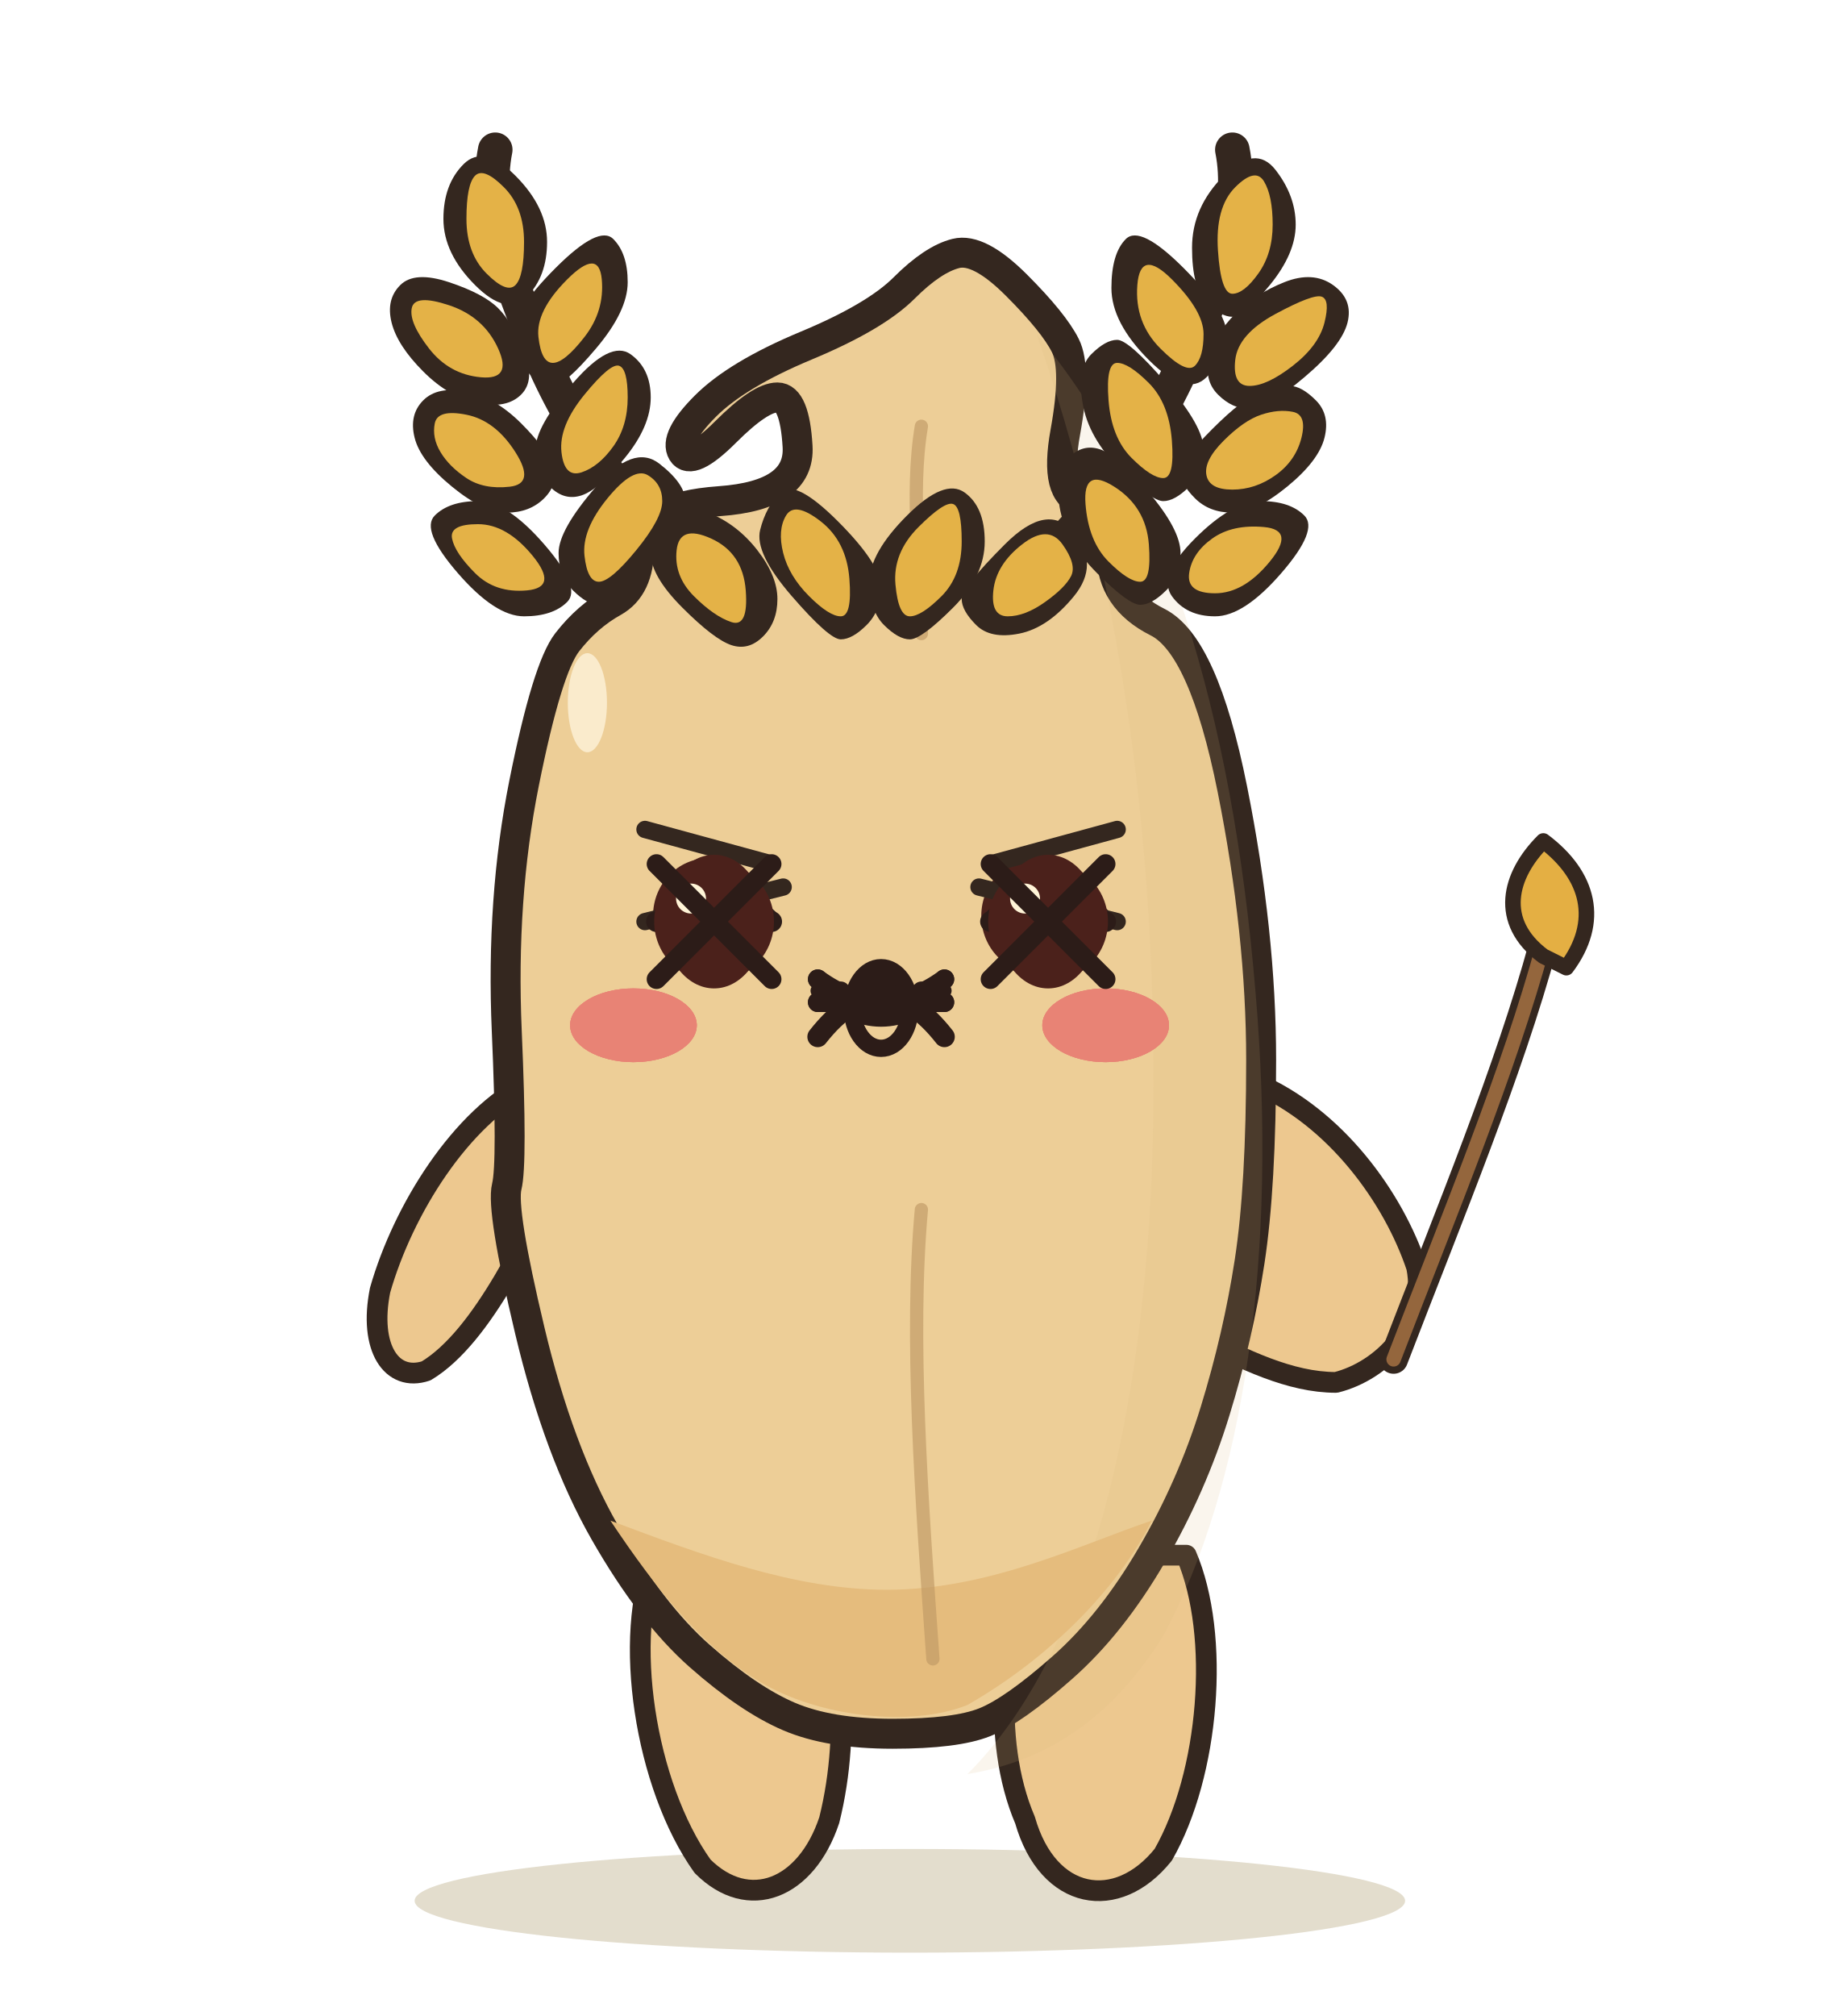
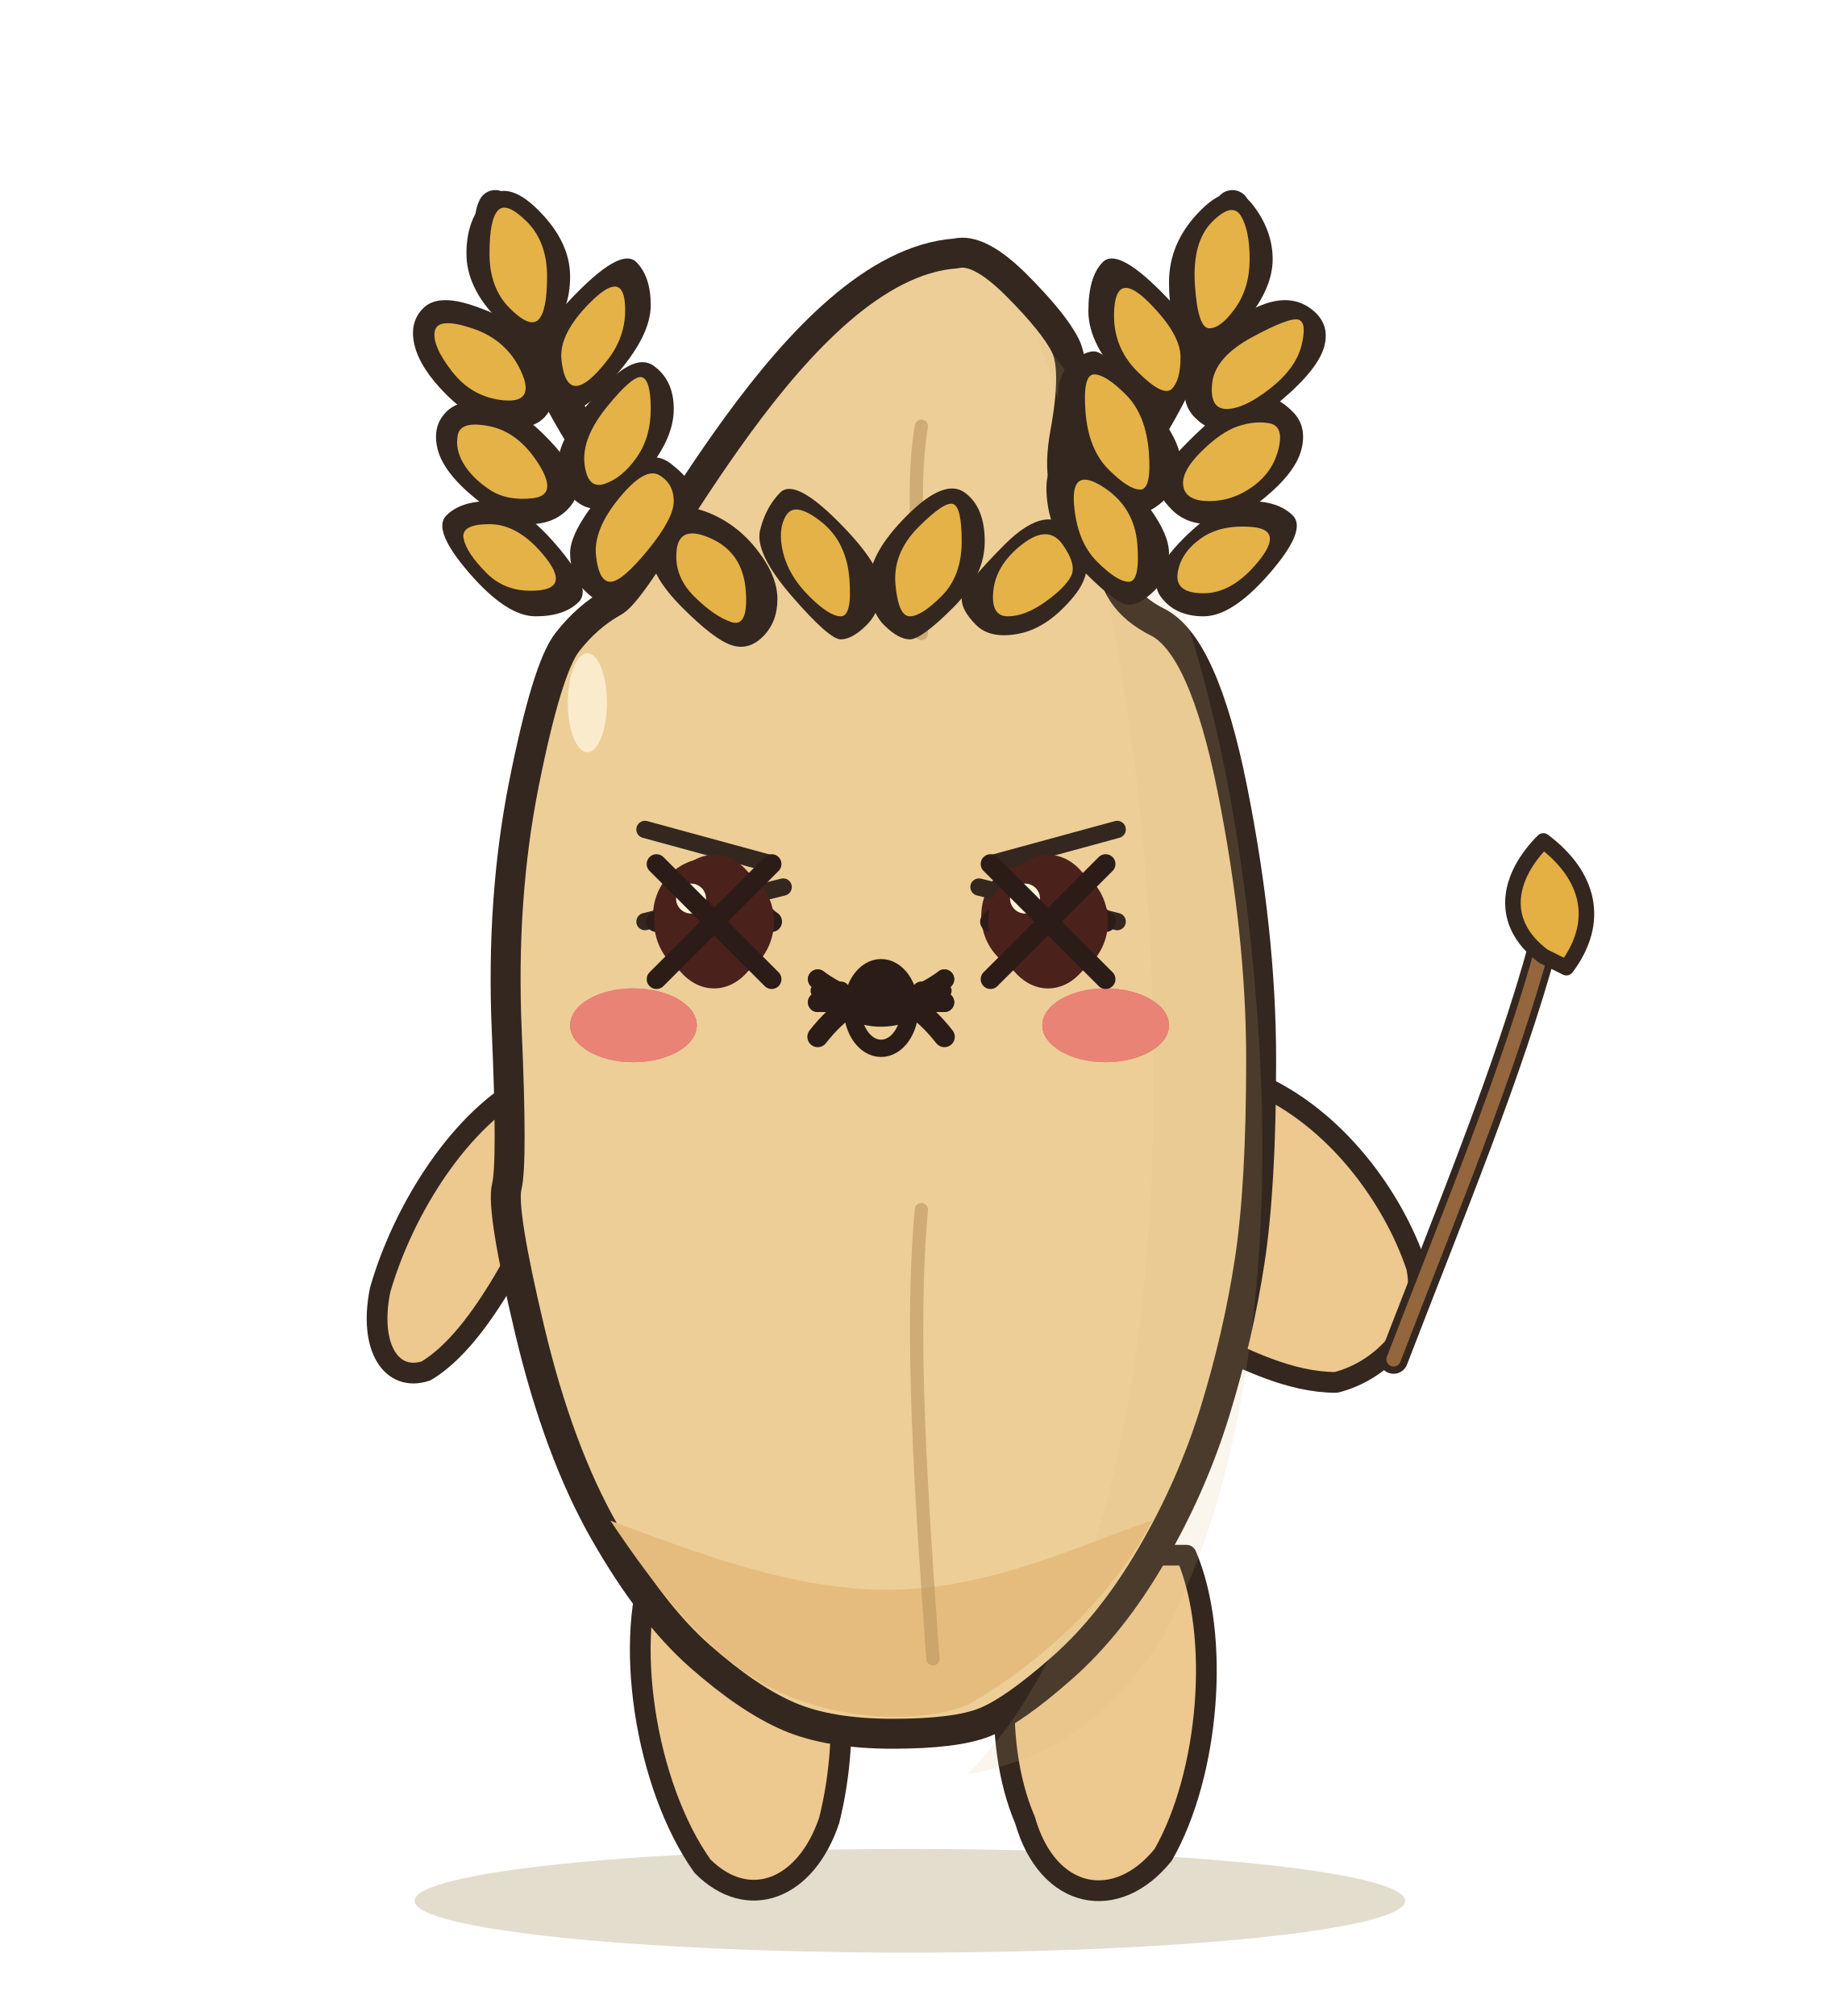
<svg xmlns="http://www.w3.org/2000/svg" width="320" height="350" viewBox="0 0 320 350">
  <g id="body">
    <g id="wheat-original-pixel-trace" transform="translate(160 -92) scale(2) translate(-380 0)">
      <ellipse id="wheat-ground-shadow" cx="379" cy="211" rx="43" ry="4.5" fill="#bcae88" opacity=".42" />
      <path id="wheat-foot-left" d="M357 181 C354 188 356 201 361 208 C365 212 370 210 372 204 C374 196 373 187 370 181 Z" fill="#edc88f" stroke="#34271f" stroke-width="1.8" stroke-linejoin="round" />
      <path id="wheat-foot-right" d="M390 181 C387 187 386 197 389 204 C391 211 397 212 401 207 C405 200 406 188 403 181 Z" fill="#edc88f" stroke="#34271f" stroke-width="1.8" stroke-linejoin="round" />
      <path id="wheat-arm-left" d="M346 140 C340 143 335 151 333 158 C332 163 334 166 337 165 C342 162 346 153 349 147 Z" fill="#edc88f" stroke="#34271f" stroke-width="1.8" stroke-linejoin="round" />
      <path id="wheat-arm-right" d="M409 140 C416 143 421 150 423 156 C424 161 420 165 416 166 C412 166 408 164 404 162 C401 160 401 157 403 153 C405 148 407 144 409 140 Z" fill="#edc88f" stroke="#34271f" stroke-width="1.8" stroke-linejoin="round" />
-       <path id="wheat-grain-outline" d="M 383.00 68.00 Q 385.00 67.50 388.25 70.75 Q 391.50 74.00 392.50 76.00 Q 393.50 78.00 392.50 83.50 Q 391.50 89.00 394.00 89.50 Q 396.50 90.00 396.50 94.00 Q 396.50 98.00 400.50 100.00 Q 404.50 102.00 407.00 114.50 Q 409.50 127.00 409.50 138.00 Q 409.50 149.00 408.50 155.50 Q 407.50 162.00 405.50 168.50 Q 403.50 175.00 400.00 181.00 Q 396.50 187.00 392.25 190.75 Q 388.00 194.50 385.50 195.50 Q 383.00 196.50 377.50 196.50 Q 372.00 196.50 368.50 195.00 Q 365.00 193.50 360.75 189.75 Q 356.50 186.00 352.50 179.00 Q 348.50 172.00 346.00 161.50 Q 343.50 151.00 344.00 149.00 Q 344.50 147.00 344.00 135.50 Q 343.50 124.00 345.50 114.00 Q 347.50 104.00 349.25 101.75 Q 351.00 99.50 353.25 98.25 Q 355.50 97.00 355.50 93.50 Q 355.50 90.00 362.50 89.50 Q 369.50 89.00 369.25 84.75 Q 369.00 80.50 367.50 80.50 Q 366.00 80.50 363.00 83.50 Q 360.00 86.50 359.25 85.25 Q 358.50 84.00 361.25 81.25 Q 364.00 78.50 370.00 76.00 Q 376.00 73.50 378.50 71.00 Q 381.00 68.50 383.00 68.00 Z" fill="#edce97" stroke="#34271f" stroke-width="2.6" stroke-linejoin="round" />
+       <path id="wheat-grain-outline" d="M 383.00 68.00 Q 385.00 67.50 388.25 70.75 Q 391.50 74.00 392.50 76.00 Q 393.50 78.00 392.50 83.50 Q 391.50 89.00 394.00 89.50 Q 396.50 90.00 396.50 94.00 Q 396.50 98.00 400.50 100.00 Q 404.50 102.00 407.00 114.50 Q 409.50 127.00 409.50 138.00 Q 409.50 149.00 408.50 155.50 Q 407.50 162.00 405.50 168.50 Q 403.50 175.00 400.00 181.00 Q 396.50 187.00 392.25 190.75 Q 388.00 194.50 385.50 195.50 Q 383.00 196.50 377.50 196.50 Q 372.00 196.50 368.50 195.00 Q 365.00 193.50 360.75 189.75 Q 356.50 186.00 352.50 179.00 Q 348.50 172.00 346.00 161.50 Q 343.50 151.00 344.00 149.00 Q 344.50 147.00 344.00 135.50 Q 343.50 124.00 345.50 114.00 Q 347.50 104.00 349.25 101.75 Q 351.00 99.50 353.25 98.25 C 356.50 96.50 369.00 69.00 383.00 68.00 Z" fill="#edce97" stroke="#34271f" stroke-width="2.6" stroke-linejoin="round" />
      <path id="wheat-grain-right-shade" d="M390 75 C401 88 407 108 409 132 C411 155 408 175 401 188 C396 196 390 199 384 200 C394 190 399 171 400 148 C401 120 397 95 390 75 Z" fill="#d8b77f" opacity=".14" />
      <path id="wheat-grain-bottom-shade" d="M353 178 C361 181 369 184 377 184 C386 184 394 180 400 178 C397 184 391 190 384 194 C379 196 371 195 366 192 C361 189 357 184 353 178 Z" fill="#e5bc7d" />
      <path id="wheat-grain-central-crease" d="M380 83 C379 89 380 96 380 101 M380 151 C379 162 380 176 381 190" fill="none" stroke="#bd9662" stroke-width="1.15" stroke-linecap="round" opacity=".62" />
      <ellipse id="wheat-grain-highlight" cx="351" cy="107" rx="1.7" ry="4.3" fill="#fff6e1" opacity=".72" />
      <g id="face-neutral">
        <ellipse id="wheat-neutral-blush-left" cx="355" cy="135" rx="5.5" ry="3.2" fill="#e88375" />
        <ellipse id="wheat-neutral-blush-right" cx="396" cy="135" rx="5.5" ry="3.2" fill="#e88375" />
        <ellipse id="wheat-neutral-eye-left" cx="361.5" cy="125.5" rx="4.8" ry="5" fill="#4b211b" />
        <ellipse id="wheat-neutral-eye-right" cx="390" cy="125.5" rx="4.8" ry="5" fill="#4b211b" />
        <path id="wheat-neutral-mouth" d="M371 132 Q376.5 137 382 132" fill="none" stroke="#2c1c18" stroke-width="1.25" stroke-linecap="round" />
      </g>
      <g id="face-happy">
        <path id="wheat-happy-eye-left" d="M357 126 Q362 121 367 126" fill="none" stroke="#2c1c18" stroke-width="1.7" stroke-linecap="round" />
        <path id="wheat-happy-eye-right" d="M386 126 Q391 121 396 126" fill="none" stroke="#2c1c18" stroke-width="1.7" stroke-linecap="round" />
        <path id="wheat-happy-mouth" d="M371 131 Q376.5 135 382 131" fill="none" stroke="#2c1c18" stroke-width="1.7" stroke-linecap="round" />
        <ellipse id="wheat-happy-blush-left" cx="355" cy="135" rx="5.5" ry="3.2" fill="#e88375" />
        <ellipse id="wheat-happy-blush-right" cx="396" cy="135" rx="5.5" ry="3.2" fill="#e88375" />
      </g>
      <g id="face-focused">
        <ellipse id="wheat-focused-eye-left" cx="362" cy="126" rx="4.2" ry="5.1" fill="#4b211b" />
        <ellipse id="wheat-focused-eye-right" cx="391" cy="126" rx="4.2" ry="5.1" fill="#4b211b" />
        <path id="wheat-focused-brows" d="M356 118 L367 121 M386 121 L397 118" fill="none" stroke="#34271f" stroke-width="1.5" stroke-linecap="round" />
        <path id="wheat-focused-mouth" d="M371 133 L382 133" fill="none" stroke="#2c1c18" stroke-width="1.7" stroke-linecap="round" />
      </g>
      <g id="face-attack">
        <ellipse id="wheat-attack-eye-left" cx="362" cy="126" rx="4.4" ry="5.8" fill="#4b211b" />
        <ellipse id="wheat-attack-eye-right" cx="391" cy="126" rx="4.4" ry="5.8" fill="#4b211b" />
        <path id="wheat-attack-brows" d="M356 126 L368 123 M385 123 L397 126" fill="none" stroke="#34271f" stroke-width="1.5" stroke-linecap="round" />
        <path id="wheat-attack-mouth" d="M371 131 L374 134 L376.5 131 L379 134 L382 131" fill="none" stroke="#2c1c18" stroke-width="1.7" stroke-linejoin="round" stroke-linecap="round" />
      </g>
      <g id="face-surprised">
        <ellipse id="wheat-surprised-eye-left" cx="362" cy="126" rx="4.2" ry="5.1" fill="#4b211b" />
        <ellipse id="wheat-surprised-eye-right" cx="391" cy="126" rx="4.2" ry="5.1" fill="#4b211b" />
        <ellipse id="wheat-surprised-mouth" cx="376.5" cy="133.5" rx="2.5" ry="3.5" fill="none" stroke="#2c1c18" stroke-width="1.5" />
      </g>
      <g id="face-hurt">
        <path id="wheat-hurt-eye-left" d="M357 126 L367 126 M386 126 L396 126" fill="none" stroke="#2c1c18" stroke-width="1.8" stroke-linecap="round" />
        <path id="wheat-hurt-mouth" d="M371 136 Q376.5 129 382 136" fill="none" stroke="#2c1c18" stroke-width="1.8" stroke-linecap="round" />
        <ellipse id="wheat-hurt-blush-left" cx="355" cy="135" rx="5.5" ry="3.2" fill="#e88375" />
        <ellipse id="wheat-hurt-blush-right" cx="396" cy="135" rx="5.5" ry="3.2" fill="#e88375" />
      </g>
      <g id="face-hungry">
        <circle id="wheat-hungry-eye-left" cx="362" cy="126" r="5.2" fill="#4b211b" />
        <circle id="wheat-hungry-eye-right" cx="391" cy="126" r="5.2" fill="#4b211b" />
        <circle id="wheat-hungry-glint-left" cx="360" cy="124" r="1.3" fill="#fff5d8" />
        <circle id="wheat-hungry-glint-right" cx="389" cy="124" r="1.3" fill="#fff5d8" />
        <path id="wheat-hungry-mouth" d="M373 132 Q376.5 136 380 132" fill="none" stroke="#2c1c18" stroke-width="1.6" stroke-linecap="round" />
      </g>
      <g id="face-dead">
        <path id="wheat-dead-eyes" d="M357 121 L367 131 M367 121 L357 131 M386 121 L396 131 M396 121 L386 131" fill="none" stroke="#2c1c18" stroke-width="1.7" stroke-linecap="round" />
        <path id="wheat-dead-mouth" d="M371 133 L382 133" fill="none" stroke="#2c1c18" stroke-width="1.7" stroke-linecap="round" />
      </g>
    </g>
  </g>
  <g id="laurel-crown">
    <g id="wheat-ear-pixel-trace" transform="translate(160 -92) scale(2) translate(-380 0)">
-       <path id="wheat-crown-stem-left" d="M362 97 C355 91 350 84 347 77 C344 70 342 64 343 59" fill="none" stroke="#34271f" stroke-width="3.0" stroke-linecap="round" />
-       <path id="wheat-crown-stem-right" d="M388 97 C395 91 400 84 403 77 C406 70 408 64 407 59" fill="none" stroke="#34271f" stroke-width="3.0" stroke-linecap="round" />
-       <path id="wheat-ear-outline-left-top" d="M 340.25 60.25 Q 342.00 58.50 344.75 61.25 Q 347.50 64.00 347.50 67.00 Q 347.50 70.00 345.75 71.75 Q 344.00 73.50 341.25 70.75 Q 338.50 68.00 338.50 65.00 Q 338.50 62.00 340.25 60.25 Z" fill="#34271f" />
-       <path id="wheat-ear-outline-left-upper" d="M 348.25 69.25 Q 352.00 65.50 353.25 66.75 Q 354.50 68.00 354.50 70.50 Q 354.50 73.00 351.75 76.25 Q 349.00 79.50 348.00 79.50 Q 347.00 79.50 345.75 78.25 Q 344.50 77.00 344.50 75.00 Q 344.50 73.00 348.25 69.25 Z" fill="#34271f" />
-       <path id="wheat-ear-outline-left-mid" d="M 334.75 70.75 Q 336.00 69.50 339.00 70.50 Q 342.00 71.50 343.25 72.75 Q 344.50 74.00 345.50 76.50 Q 346.50 79.00 345.25 80.25 Q 344.00 81.50 341.50 81.00 Q 339.00 80.50 336.75 78.25 Q 334.50 76.00 334.00 74.00 Q 333.50 72.00 334.75 70.75 Z" fill="#34271f" />
-       <path id="wheat-ear-outline-left-lower" d="M 349.75 79.25 Q 353.00 75.50 354.75 76.75 Q 356.50 78.00 356.50 80.50 Q 356.50 83.00 354.25 85.75 Q 352.00 88.50 350.50 89.00 Q 349.00 89.50 347.75 88.25 Q 346.50 87.00 346.50 85.00 Q 346.50 83.00 349.75 79.25 Z" fill="#34271f" />
-       <path id="wheat-ear-outline-left-inner" d="M 336.75 80.75 Q 338.00 79.50 340.50 80.00 Q 343.00 80.50 345.25 82.75 Q 347.50 85.00 348.00 86.50 Q 348.50 88.00 347.25 89.25 Q 346.00 90.50 344.00 90.50 Q 342.00 90.50 339.25 88.25 Q 336.50 86.00 336.00 84.00 Q 335.50 82.00 336.75 80.75 Z" fill="#34271f" />
-       <path id="wheat-ear-outline-left-06" d="M 351.75 88.25 Q 355.00 84.50 357.25 86.25 Q 359.50 88.00 359.50 89.50 Q 359.50 91.00 356.25 94.75 Q 353.00 98.50 352.00 98.50 Q 351.00 98.50 349.75 97.25 Q 348.50 96.00 348.50 94.00 Q 348.50 92.00 351.75 88.25 Z" fill="#34271f" />
-       <path id="wheat-ear-outline-left-07" d="M 337.75 90.75 Q 339.00 89.50 341.50 89.50 Q 344.00 89.50 347.25 93.25 Q 350.50 97.00 349.25 98.25 Q 348.00 99.50 345.50 99.50 Q 343.00 99.50 339.75 95.75 Q 336.50 92.00 337.75 90.75 Z" fill="#34271f" />
-       <path id="wheat-ear-outline-right-top" d="M 406.25 61.25 Q 409.00 58.50 410.75 60.75 Q 412.50 63.00 412.50 65.50 Q 412.50 68.00 410.25 70.75 Q 408.00 73.50 407.00 73.50 Q 406.00 73.50 404.75 72.25 Q 403.50 71.00 403.50 67.50 Q 403.50 64.00 406.25 61.25 Z" fill="#34271f" />
-       <path id="wheat-ear-outline-right-upper" d="M 397.75 66.75 Q 399.00 65.50 402.75 69.25 Q 406.50 73.00 406.50 75.00 Q 406.50 77.00 404.75 78.75 Q 403.00 80.50 399.75 77.25 Q 396.50 74.00 396.50 71.00 Q 396.50 68.00 397.75 66.75 Z" fill="#34271f" />
-       <path id="wheat-ear-outline-right-mid" d="M 411.50 70.50 Q 414.00 69.50 415.75 70.75 Q 417.50 72.00 417.00 74.00 Q 416.50 76.00 413.25 78.75 Q 410.00 81.50 408.50 81.50 Q 407.00 81.50 405.75 80.25 Q 404.50 79.00 405.00 77.00 Q 405.50 75.00 407.25 73.25 Q 409.00 71.50 411.50 70.50 Z" fill="#34271f" />
-       <path id="wheat-ear-outline-right-lower" d="M 394.75 76.75 Q 396.00 75.50 397.00 75.50 Q 398.00 75.50 401.25 79.25 Q 404.50 83.00 404.50 85.00 Q 404.50 87.00 403.25 88.25 Q 402.00 89.50 401.00 89.50 Q 400.00 89.50 397.25 86.75 Q 394.50 84.00 394.00 81.00 Q 393.50 78.00 394.75 76.75 Z" fill="#34271f" />
-       <path id="wheat-ear-outline-right-inner" d="M 409.50 80.00 Q 411.00 79.50 412.00 79.50 Q 413.00 79.50 414.25 80.75 Q 415.50 82.00 415.00 84.00 Q 414.50 86.00 411.75 88.25 Q 409.00 90.50 407.00 90.50 Q 405.00 90.50 403.75 89.25 Q 402.50 88.00 402.50 87.00 Q 402.50 86.00 405.25 83.25 Q 408.00 80.50 409.50 80.00 Z" fill="#34271f" />
-       <path id="wheat-ear-outline-right-06" d="M 392.75 85.75 Q 394.00 84.50 395.50 85.00 Q 397.00 85.50 399.75 88.75 Q 402.50 92.00 402.50 94.00 Q 402.50 96.00 401.25 97.25 Q 400.00 98.50 399.00 98.50 Q 398.00 98.50 395.25 95.75 Q 392.50 93.00 392.00 90.00 Q 391.50 87.00 392.75 85.75 Z" fill="#34271f" />
-       <path id="wheat-ear-outline-right-07" d="M 403.75 92.75 Q 407.00 89.50 409.50 89.50 Q 412.00 89.50 413.25 90.75 Q 414.50 92.00 411.25 95.75 Q 408.00 99.50 405.50 99.50 Q 403.00 99.50 401.75 97.75 Q 400.50 96.00 403.75 92.75 Z" fill="#34271f" />
+       <path id="wheat-crown-stem-left" d="M362 97 C355 91 350 84 347 77 C344 70 342 66 343 64" fill="none" stroke="#34271f" stroke-width="3.0" stroke-linecap="round" />
+       <path id="wheat-crown-stem-right" d="M388 97 C395 91 400 84 403 77 C406 70 408 66 407 64" fill="none" stroke="#34271f" stroke-width="3.0" stroke-linecap="round" />
+       <path id="wheat-ear-outline-left-top" transform="translate(2 3)" d="M 340.25 60.25 Q 342.00 58.50 344.75 61.25 Q 347.50 64.00 347.50 67.00 Q 347.50 70.00 345.75 71.75 Q 344.00 73.50 341.25 70.75 Q 338.50 68.00 338.50 65.00 Q 338.50 62.00 340.25 60.25 Z" fill="#34271f" />
+       <path id="wheat-ear-outline-left-upper" transform="translate(2 2)" d="M 348.25 69.25 Q 352.00 65.50 353.25 66.75 Q 354.50 68.00 354.50 70.50 Q 354.50 73.00 351.75 76.25 Q 349.00 79.50 348.00 79.50 Q 347.00 79.50 345.75 78.25 Q 344.50 77.00 344.50 75.00 Q 344.50 73.00 348.25 69.25 Z" fill="#34271f" />
+       <path id="wheat-ear-outline-left-mid" transform="translate(2 2)" d="M 334.75 70.75 Q 336.00 69.50 339.00 70.50 Q 342.00 71.50 343.25 72.75 Q 344.50 74.00 345.50 76.50 Q 346.50 79.00 345.25 80.25 Q 344.00 81.50 341.50 81.00 Q 339.00 80.50 336.75 78.25 Q 334.50 76.00 334.00 74.00 Q 333.50 72.00 334.75 70.75 Z" fill="#34271f" />
+       <path id="wheat-ear-outline-left-lower" transform="translate(2 1)" d="M 349.75 79.25 Q 353.00 75.50 354.75 76.75 Q 356.50 78.00 356.50 80.50 Q 356.50 83.00 354.25 85.75 Q 352.00 88.50 350.50 89.00 Q 349.00 89.50 347.75 88.25 Q 346.50 87.00 346.50 85.00 Q 346.50 83.00 349.75 79.25 Z" fill="#34271f" />
+       <path id="wheat-ear-outline-left-inner" transform="translate(2 1)" d="M 336.75 80.75 Q 338.00 79.50 340.50 80.00 Q 343.00 80.50 345.25 82.75 Q 347.50 85.00 348.00 86.50 Q 348.50 88.00 347.25 89.25 Q 346.00 90.50 344.00 90.50 Q 342.00 90.50 339.25 88.25 Q 336.50 86.00 336.00 84.00 Q 335.50 82.00 336.75 80.75 Z" fill="#34271f" />
+       <path id="wheat-ear-outline-left-06" transform="translate(1 0)" d="M 351.75 88.25 Q 355.00 84.50 357.25 86.25 Q 359.50 88.00 359.50 89.50 Q 359.50 91.00 356.25 94.75 Q 353.00 98.50 352.00 98.50 Q 351.00 98.50 349.75 97.25 Q 348.50 96.00 348.50 94.00 Q 348.50 92.00 351.75 88.25 Z" fill="#34271f" />
+       <path id="wheat-ear-outline-left-07" transform="translate(1 0)" d="M 337.75 90.75 Q 339.00 89.50 341.50 89.50 Q 344.00 89.50 347.25 93.25 Q 350.50 97.00 349.25 98.25 Q 348.00 99.50 345.50 99.50 Q 343.00 99.50 339.75 95.75 Q 336.50 92.00 337.75 90.75 Z" fill="#34271f" />
+       <path id="wheat-ear-outline-right-top" transform="translate(-2 3)" d="M 406.25 61.25 Q 409.00 58.50 410.75 60.75 Q 412.50 63.00 412.50 65.50 Q 412.50 68.00 410.25 70.75 Q 408.00 73.50 407.00 73.50 Q 406.00 73.50 404.75 72.25 Q 403.50 71.00 403.50 67.50 Q 403.50 64.00 406.25 61.25 Z" fill="#34271f" />
+       <path id="wheat-ear-outline-right-upper" transform="translate(-2 2)" d="M 397.75 66.75 Q 399.00 65.50 402.75 69.25 Q 406.50 73.00 406.50 75.00 Q 406.50 77.00 404.75 78.75 Q 403.00 80.50 399.75 77.25 Q 396.50 74.00 396.50 71.00 Q 396.50 68.00 397.75 66.75 Z" fill="#34271f" />
+       <path id="wheat-ear-outline-right-mid" transform="translate(-2 2)" d="M 411.50 70.50 Q 414.00 69.50 415.75 70.75 Q 417.50 72.00 417.00 74.00 Q 416.50 76.00 413.25 78.75 Q 410.00 81.50 408.50 81.50 Q 407.00 81.50 405.75 80.25 Q 404.50 79.00 405.00 77.00 Q 405.50 75.00 407.25 73.25 Q 409.00 71.50 411.50 70.50 Z" fill="#34271f" />
+       <path id="wheat-ear-outline-right-lower" transform="translate(-2 1)" d="M 394.75 76.75 Q 396.00 75.50 397.00 75.50 Q 398.00 75.50 401.25 79.25 Q 404.50 83.00 404.50 85.00 Q 404.50 87.00 403.25 88.25 Q 402.00 89.50 401.00 89.50 Q 400.00 89.50 397.25 86.75 Q 394.50 84.00 394.00 81.00 Q 393.50 78.00 394.75 76.75 Z" fill="#34271f" />
+       <path id="wheat-ear-outline-right-inner" transform="translate(-2 1)" d="M 409.50 80.00 Q 411.00 79.50 412.00 79.50 Q 413.00 79.50 414.25 80.75 Q 415.50 82.00 415.00 84.00 Q 414.50 86.00 411.75 88.25 Q 409.00 90.50 407.00 90.50 Q 405.00 90.50 403.75 89.25 Q 402.50 88.00 402.50 87.00 Q 402.50 86.00 405.25 83.25 Q 408.00 80.50 409.50 80.00 Z" fill="#34271f" />
+       <path id="wheat-ear-outline-right-06" transform="translate(-1 0)" d="M 392.75 85.75 Q 394.00 84.50 395.50 85.00 Q 397.00 85.50 399.75 88.75 Q 402.50 92.00 402.50 94.00 Q 402.50 96.00 401.25 97.25 Q 400.00 98.50 399.00 98.50 Q 398.00 98.50 395.25 95.75 Q 392.50 93.00 392.00 90.00 Q 391.50 87.00 392.75 85.75 Z" fill="#34271f" />
+       <path id="wheat-ear-outline-right-07" transform="translate(-1 0)" d="M 403.75 92.75 Q 407.00 89.50 409.50 89.50 Q 412.00 89.50 413.25 90.75 Q 414.50 92.00 411.25 95.75 Q 408.00 99.50 405.50 99.50 Q 403.00 99.50 401.75 97.75 Q 400.50 96.00 403.75 92.75 Z" fill="#34271f" />
      <path id="wheat-ear-outline-front-left-outer" d="M 357.75 90.75 Q 359.00 89.50 361.50 90.50 Q 364.00 91.50 365.75 93.75 Q 367.50 96.00 367.50 98.00 Q 367.50 100.00 366.25 101.25 Q 365.00 102.50 363.50 102.00 Q 362.00 101.50 359.25 98.75 Q 356.50 96.00 356.50 94.00 Q 356.50 92.00 357.75 90.75 Z" fill="#34271f" />
      <path id="wheat-ear-outline-front-left" d="M 367.75 88.75 Q 369.00 87.50 372.75 91.25 Q 376.50 95.00 376.50 97.00 Q 376.50 99.00 375.25 100.25 Q 374.00 101.50 373.00 101.50 Q 372.00 101.50 368.75 97.75 Q 365.50 94.00 366.00 92.00 Q 366.50 90.00 367.75 88.75 Z" fill="#34271f" />
      <path id="wheat-ear-outline-front-middle" d="M 378.75 90.75 Q 382.00 87.50 383.75 88.75 Q 385.50 90.00 385.50 93.00 Q 385.50 96.00 382.75 98.75 Q 380.00 101.50 379.00 101.50 Q 378.00 101.50 376.75 100.25 Q 375.50 99.00 375.50 96.50 Q 375.50 94.00 378.75 90.75 Z" fill="#34271f" />
      <path id="wheat-ear-outline-front-right" d="M 387.25 93.25 Q 391.00 89.50 393.25 92.25 Q 395.50 95.00 393.25 97.75 Q 391.00 100.50 388.50 101.00 Q 386.00 101.50 384.75 100.25 Q 383.50 99.00 383.50 98.00 Q 383.50 97.00 387.25 93.25 Z" fill="#34271f" />
-       <path id="wheat-ear-left-top" d="M 341.25 61.25 Q 342.00 60.50 343.75 62.25 Q 345.50 64.00 345.50 67.00 Q 345.50 70.00 344.75 70.75 Q 344.00 71.50 342.25 69.75 Q 340.50 68.00 340.50 65.00 Q 340.50 62.00 341.25 61.25 Z" fill="#e4b247" />
-       <path id="wheat-ear-left-upper" d="M 349.25 70.25 Q 352.00 67.50 352.25 70.25 Q 352.50 73.00 350.75 75.25 Q 349.00 77.50 348.00 77.50 Q 347.00 77.50 346.75 75.25 Q 346.50 73.00 349.25 70.25 Z" fill="#e4b247" />
-       <path id="wheat-ear-left-mid" d="M 335.75 72.75 Q 336.00 71.50 339.00 72.50 Q 342.00 73.50 343.25 76.25 Q 344.50 79.00 341.75 78.75 Q 339.00 78.50 337.25 76.25 Q 335.50 74.00 335.75 72.75 Z" fill="#e4b247" />
-       <path id="wheat-ear-left-lower" d="M 350.75 80.25 Q 353.00 77.50 353.75 77.75 Q 354.50 78.00 354.50 80.50 Q 354.50 83.00 353.25 84.75 Q 352.00 86.50 350.50 87.00 Q 349.00 87.50 348.75 85.25 Q 348.50 83.00 350.75 80.25 Z" fill="#e4b247" />
-       <path id="wheat-ear-left-inner" d="M 337.75 82.75 Q 338.00 81.50 340.50 82.00 Q 343.00 82.50 344.75 85.25 Q 346.50 88.00 344.25 88.25 Q 342.00 88.50 340.50 87.50 Q 339.00 86.50 338.25 85.25 Q 337.50 84.00 337.75 82.75 Z" fill="#e4b247" />
-       <path id="wheat-ear-left-06" d="M 352.75 89.25 Q 355.00 86.50 356.25 87.25 Q 357.50 88.00 357.50 89.50 Q 357.50 91.00 355.25 93.75 Q 353.00 96.50 352.00 96.50 Q 351.00 96.50 350.75 94.25 Q 350.50 92.00 352.75 89.25 Z" fill="#e4b247" />
-       <path id="wheat-ear-left-07" d="M 339.25 92.75 Q 339.00 91.50 341.50 91.50 Q 344.00 91.50 346.25 94.25 Q 348.50 97.00 345.75 97.25 Q 343.00 97.50 341.25 95.75 Q 339.50 94.00 339.25 92.75 Z" fill="#e4b247" />
-       <path id="wheat-ear-right-top" d="M 407.25 62.25 Q 409.00 60.50 409.75 61.75 Q 410.50 63.00 410.50 65.50 Q 410.50 68.00 409.25 69.75 Q 408.00 71.50 407.00 71.50 Q 406.00 71.50 405.75 67.75 Q 405.50 64.00 407.25 62.25 Z" fill="#e4b247" />
-       <path id="wheat-ear-right-upper" d="M 398.75 70.75 Q 399.00 67.50 401.75 70.25 Q 404.50 73.00 404.50 75.00 Q 404.50 77.00 403.75 77.75 Q 403.00 78.50 400.75 76.25 Q 398.50 74.00 398.75 70.75 Z" fill="#e4b247" />
-       <path id="wheat-ear-right-mid" d="M 410.75 73.25 Q 414.00 71.50 414.75 71.75 Q 415.50 72.00 415.00 74.00 Q 414.50 76.00 412.25 77.75 Q 410.00 79.50 408.50 79.50 Q 407.00 79.50 407.25 77.25 Q 407.50 75.00 410.75 73.25 Z" fill="#e4b247" />
-       <path id="wheat-ear-right-lower" d="M 396.25 80.75 Q 396.00 77.50 397.00 77.50 Q 398.00 77.50 399.75 79.25 Q 401.50 81.00 401.75 84.25 Q 402.00 87.50 401.00 87.50 Q 400.00 87.50 398.25 85.75 Q 396.50 84.00 396.25 80.75 Z" fill="#e4b247" />
-       <path id="wheat-ear-right-inner" d="M 409.50 82.00 Q 411.00 81.50 412.25 81.75 Q 413.50 82.00 413.00 84.00 Q 412.50 86.00 410.75 87.25 Q 409.00 88.50 407.00 88.50 Q 405.00 88.50 404.75 87.25 Q 404.50 86.00 406.25 84.25 Q 408.00 82.50 409.50 82.00 Z" fill="#e4b247" />
-       <path id="wheat-ear-right-06" d="M 394.25 89.75 Q 394.00 86.50 396.75 88.25 Q 399.50 90.00 399.75 93.25 Q 400.00 96.50 399.00 96.50 Q 398.00 96.50 396.25 94.75 Q 394.50 93.00 394.25 89.75 Z" fill="#e4b247" />
-       <path id="wheat-ear-right-07" d="M 405.25 92.75 Q 407.00 91.50 409.75 91.75 Q 412.50 92.00 410.25 94.75 Q 408.00 97.50 405.50 97.50 Q 403.00 97.50 403.25 95.75 Q 403.50 94.00 405.25 92.75 Z" fill="#e4b247" />
+       <path id="wheat-ear-left-top" transform="translate(2 3)" d="M 341.25 61.25 Q 342.00 60.50 343.75 62.25 Q 345.50 64.00 345.50 67.00 Q 345.50 70.00 344.75 70.75 Q 344.00 71.50 342.25 69.75 Q 340.50 68.00 340.50 65.00 Q 340.50 62.00 341.25 61.25 Z" fill="#e4b247" />
+       <path id="wheat-ear-left-upper" transform="translate(2 2)" d="M 349.25 70.25 Q 352.00 67.50 352.25 70.25 Q 352.50 73.00 350.75 75.25 Q 349.00 77.50 348.00 77.50 Q 347.00 77.50 346.75 75.25 Q 346.50 73.00 349.25 70.25 Z" fill="#e4b247" />
+       <path id="wheat-ear-left-mid" transform="translate(2 2)" d="M 335.75 72.75 Q 336.00 71.50 339.00 72.50 Q 342.00 73.50 343.25 76.25 Q 344.50 79.00 341.75 78.75 Q 339.00 78.50 337.25 76.25 Q 335.50 74.00 335.75 72.75 Z" fill="#e4b247" />
+       <path id="wheat-ear-left-lower" transform="translate(2 1)" d="M 350.75 80.25 Q 353.00 77.50 353.75 77.75 Q 354.50 78.00 354.50 80.50 Q 354.50 83.00 353.25 84.75 Q 352.00 86.50 350.50 87.00 Q 349.00 87.50 348.75 85.25 Q 348.50 83.00 350.75 80.25 Z" fill="#e4b247" />
+       <path id="wheat-ear-left-inner" transform="translate(2 1)" d="M 337.75 82.75 Q 338.00 81.50 340.50 82.00 Q 343.00 82.50 344.75 85.25 Q 346.50 88.00 344.25 88.25 Q 342.00 88.50 340.50 87.50 Q 339.00 86.50 338.25 85.25 Q 337.50 84.00 337.75 82.75 Z" fill="#e4b247" />
+       <path id="wheat-ear-left-06" transform="translate(1 0)" d="M 352.75 89.25 Q 355.00 86.50 356.25 87.25 Q 357.50 88.00 357.50 89.50 Q 357.50 91.00 355.25 93.75 Q 353.00 96.50 352.00 96.50 Q 351.00 96.50 350.75 94.25 Q 350.50 92.00 352.75 89.25 Z" fill="#e4b247" />
+       <path id="wheat-ear-left-07" transform="translate(1 0)" d="M 339.25 92.75 Q 339.00 91.50 341.50 91.50 Q 344.00 91.50 346.25 94.25 Q 348.50 97.00 345.75 97.25 Q 343.00 97.50 341.25 95.75 Q 339.50 94.00 339.25 92.75 Z" fill="#e4b247" />
+       <path id="wheat-ear-right-top" transform="translate(-2 3)" d="M 407.25 62.25 Q 409.00 60.50 409.75 61.75 Q 410.50 63.00 410.50 65.50 Q 410.50 68.00 409.25 69.75 Q 408.00 71.50 407.00 71.50 Q 406.00 71.50 405.75 67.75 Q 405.50 64.00 407.25 62.25 Z" fill="#e4b247" />
+       <path id="wheat-ear-right-upper" transform="translate(-2 2)" d="M 398.75 70.75 Q 399.00 67.50 401.75 70.25 Q 404.50 73.00 404.50 75.00 Q 404.50 77.00 403.75 77.75 Q 403.00 78.50 400.75 76.25 Q 398.50 74.00 398.75 70.75 Z" fill="#e4b247" />
+       <path id="wheat-ear-right-mid" transform="translate(-2 2)" d="M 410.75 73.25 Q 414.00 71.50 414.75 71.75 Q 415.50 72.00 415.00 74.00 Q 414.50 76.00 412.25 77.75 Q 410.00 79.50 408.50 79.50 Q 407.00 79.50 407.25 77.25 Q 407.50 75.00 410.75 73.25 Z" fill="#e4b247" />
+       <path id="wheat-ear-right-lower" transform="translate(-2 1)" d="M 396.25 80.75 Q 396.00 77.50 397.00 77.50 Q 398.00 77.50 399.75 79.25 Q 401.50 81.00 401.75 84.25 Q 402.00 87.50 401.00 87.50 Q 400.00 87.50 398.25 85.75 Q 396.50 84.00 396.25 80.75 Z" fill="#e4b247" />
+       <path id="wheat-ear-right-inner" transform="translate(-2 1)" d="M 409.50 82.00 Q 411.00 81.50 412.25 81.75 Q 413.50 82.00 413.00 84.00 Q 412.50 86.00 410.75 87.25 Q 409.00 88.50 407.00 88.50 Q 405.00 88.50 404.75 87.25 Q 404.50 86.00 406.25 84.25 Q 408.00 82.50 409.50 82.00 Z" fill="#e4b247" />
+       <path id="wheat-ear-right-06" transform="translate(-1 0)" d="M 394.25 89.75 Q 394.00 86.50 396.75 88.25 Q 399.50 90.00 399.75 93.25 Q 400.00 96.50 399.00 96.50 Q 398.00 96.50 396.25 94.75 Q 394.50 93.00 394.25 89.75 Z" fill="#e4b247" />
+       <path id="wheat-ear-right-07" transform="translate(-1 0)" d="M 405.25 92.75 Q 407.00 91.50 409.75 91.75 Q 412.50 92.00 410.25 94.75 Q 408.00 97.50 405.50 97.50 Q 403.00 97.50 403.25 95.75 Q 403.50 94.00 405.25 92.75 Z" fill="#e4b247" />
      <path id="wheat-ear-front-left-outer" d="M 358.75 93.75 Q 359.00 91.50 361.75 92.75 Q 364.50 94.00 364.75 97.25 Q 365.00 100.50 363.50 100.00 Q 362.00 99.50 360.25 97.75 Q 358.50 96.00 358.75 93.75 Z" fill="#e4b247" />
      <path id="wheat-ear-front-left" d="M 368.25 90.75 Q 369.00 89.50 371.25 91.25 Q 373.50 93.00 373.75 96.25 Q 374.00 99.50 373.00 99.50 Q 372.00 99.50 370.25 97.75 Q 368.50 96.00 368.00 94.00 Q 367.50 92.00 368.25 90.75 Z" fill="#e4b247" />
      <path id="wheat-ear-front-middle" d="M 379.75 91.75 Q 382.00 89.50 382.75 89.75 Q 383.50 90.00 383.50 93.00 Q 383.50 96.00 381.75 97.75 Q 380.00 99.50 379.00 99.50 Q 378.00 99.50 377.75 96.75 Q 377.50 94.00 379.75 91.75 Z" fill="#e4b247" />
      <path id="wheat-ear-front-right" d="M 388.75 93.25 Q 391.00 91.50 392.25 93.25 Q 393.50 95.00 393.00 96.00 Q 392.50 97.00 390.75 98.25 Q 389.00 99.50 387.50 99.50 Q 386.00 99.50 386.25 97.25 Q 386.50 95.00 388.75 93.25 Z" fill="#e4b247" />
    </g>
  </g>
  <g id="command-baton">
    <g id="wheat-baton-original-coordinates" transform="translate(160 -92) scale(2) translate(-380 0)">
      <path id="wheat-baton-outline" d="M421 164 C426 151 431 139 434 128" fill="none" stroke="#34271f" stroke-width="2.5" stroke-linecap="round" />
      <path id="wheat-baton-wood" d="M421 164 C426 151 431 139 434 128" fill="none" stroke="#94663d" stroke-width="1.25" stroke-linecap="round" />
      <path id="wheat-baton-grain-tip" d="M434 129 C430 126 431 122 434 119 C438 122 439 126 436 130 Z" fill="#e4af43" stroke="#34271f" stroke-width="1.35" stroke-linejoin="round" />
    </g>
  </g>
</svg>
